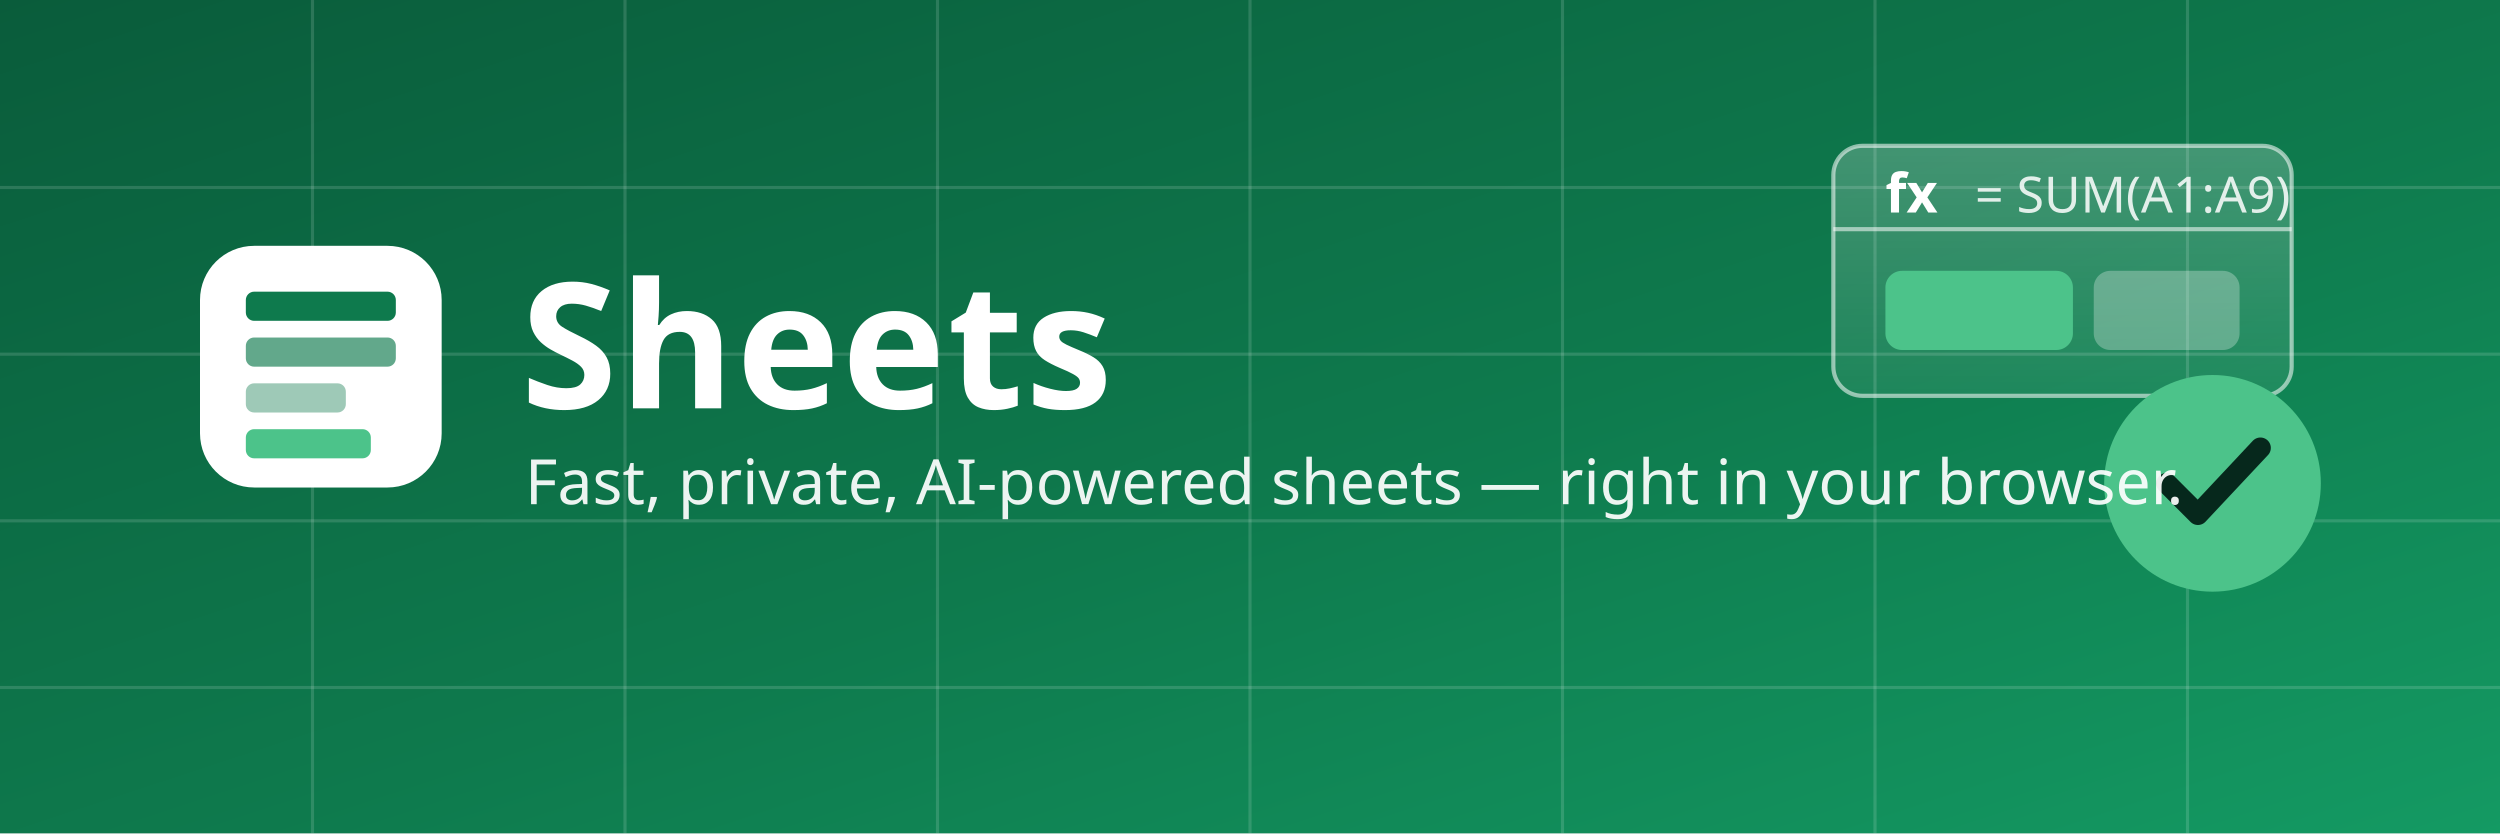
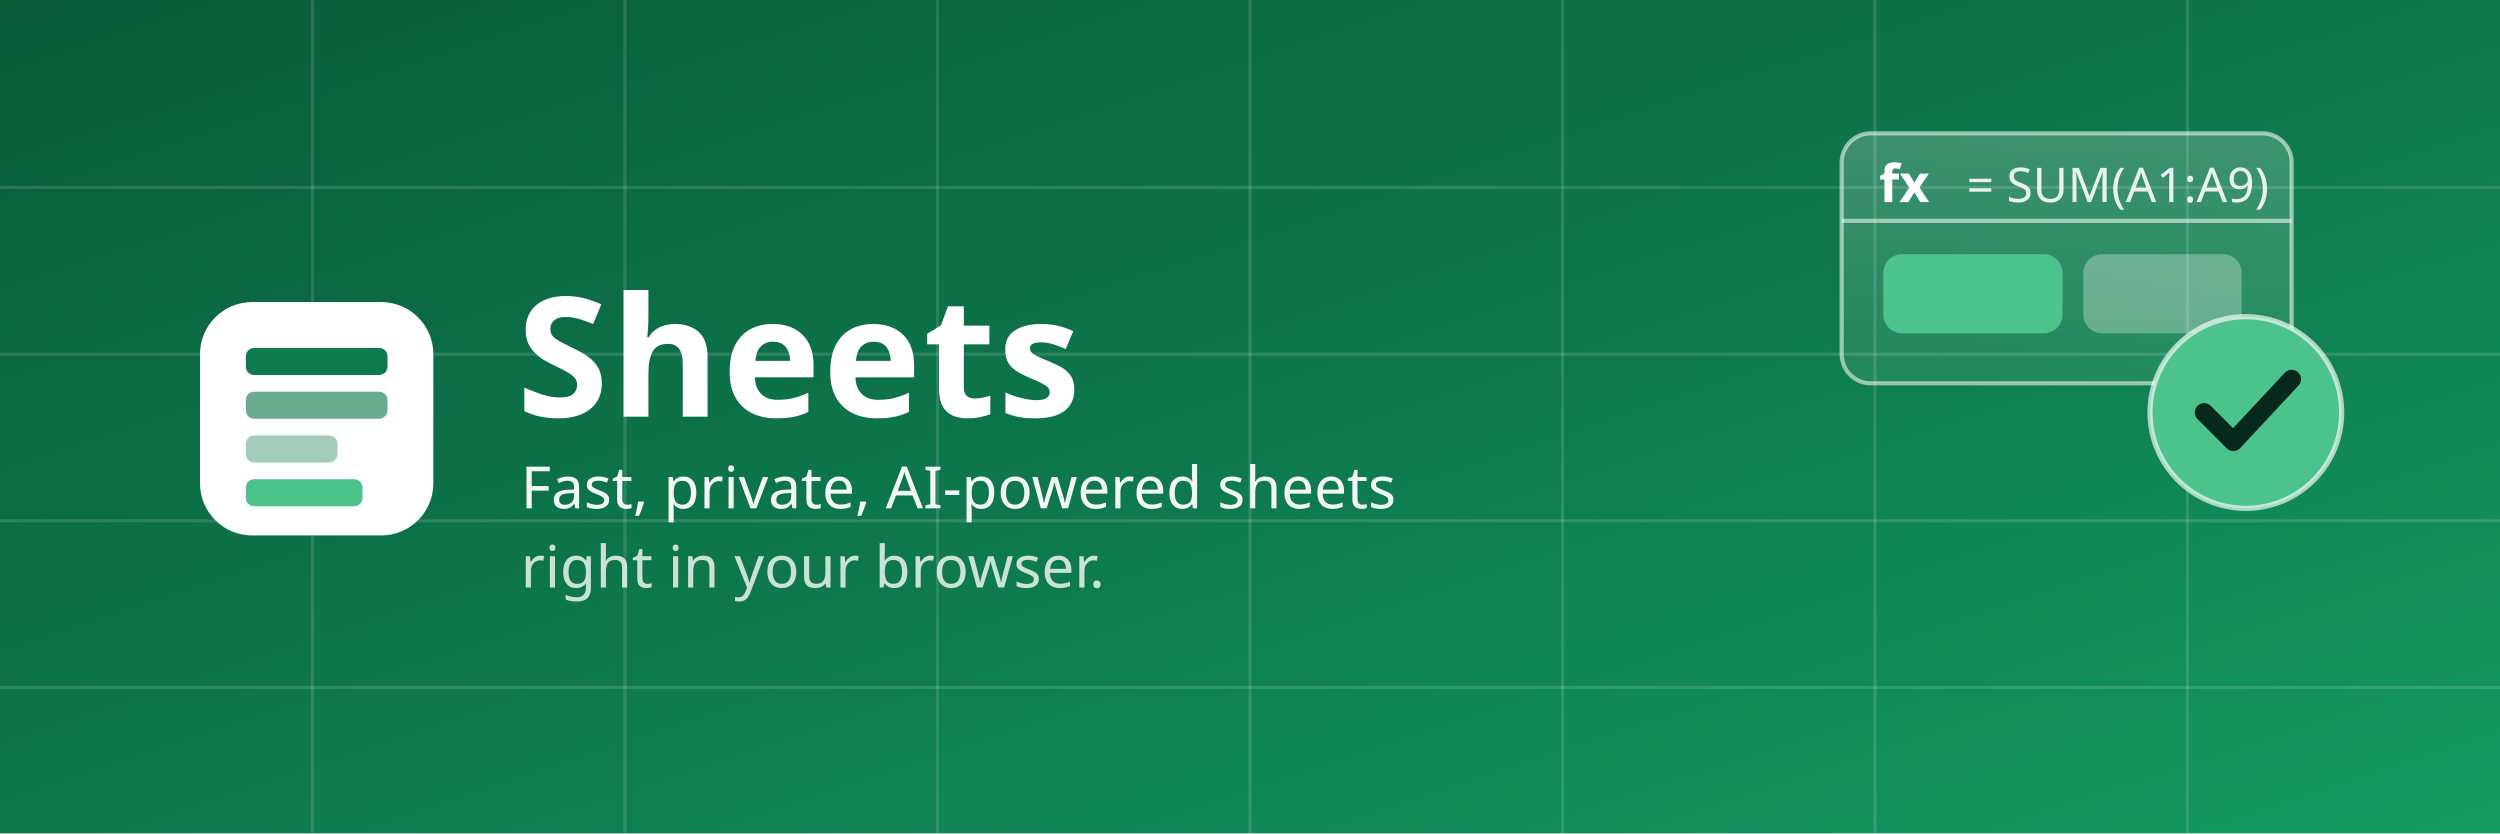
<svg xmlns="http://www.w3.org/2000/svg" width="1200" height="400" viewBox="0 0 1200 400" role="img" aria-label="Sheets — fast, private, AI-powered sheets">
  <defs>
    <linearGradient id="bg" x1="0" y1="0" x2="1" y2="1">
      <stop offset="0" stop-color="#0A5C3B" />
      <stop offset="0.55" stop-color="#0E7A4D" />
      <stop offset="1" stop-color="#149A63" />
    </linearGradient>
-     <linearGradient id="cell" x1="0" y1="0" x2="0" y2="1">
-       <stop offset="0" stop-color="#ffffff" stop-opacity="0.22" />
-       <stop offset="1" stop-color="#ffffff" stop-opacity="0.06" />
+     <linearGradient id="card" x1="0" y1="0" x2="0" y2="1">
+       <stop offset="0" stop-color="#ffffff" stop-opacity="0.20" />
+       <stop offset="1" stop-color="#ffffff" stop-opacity="0.07" />
    </linearGradient>
  </defs>
  <rect width="1200" height="400" fill="url(#bg)" />
-   <g stroke="#ffffff" stroke-opacity="0.14" stroke-width="1.5">
+   <g stroke="#ffffff" stroke-opacity="0.13" stroke-width="1.5">
    <path d="M0 90 H1200 M0 170 H1200 M0 250 H1200 M0 330 H1200" />
    <path d="M150 0 V400 M300 0 V400 M450 0 V400 M600 0 V400 M750 0 V400 M900 0 V400 M1050 0 V400" />
  </g>
  <g>
-     <rect x="880" y="70" width="220" height="120" rx="14" fill="url(#cell)" stroke="#ffffff" stroke-opacity="0.55" stroke-width="2" />
-     <line x1="880" y1="110" x2="1100" y2="110" stroke="#ffffff" stroke-opacity="0.55" stroke-width="2" />
-     <rect x="905" y="130" width="90" height="38" rx="8" fill="#4CC38A" />
-     <rect x="1005" y="130" width="70" height="38" rx="8" fill="#ffffff" fill-opacity="0.28" />
-     <circle cx="1062" cy="232" r="52" fill="#4CC38A" />
-     <path d="M1040 232 l15 15 l30 -32" fill="none" stroke="#06281C" stroke-width="10" stroke-linecap="round" stroke-linejoin="round" />
-     <text x="905" y="102" font-family="Verdana, Geneva, sans-serif" font-size="26" font-weight="bold" fill="#ffffff">fx</text>
-     <text x="948" y="102" font-family="Verdana, Geneva, sans-serif" font-size="24" fill="#ffffff" fill-opacity="0.85">= SUM(A1:A9)</text>
+     <rect x="96" y="145" width="112" height="112" rx="25" fill="#ffffff" />
+     <rect x="118" y="167" width="68" height="13" rx="4" fill="#0E7A4D" />
+     <rect x="118" y="188" width="68" height="13" rx="4" fill="#0E7A4D" fill-opacity="0.62" />
+     <rect x="118" y="209" width="44" height="13" rx="4" fill="#0E7A4D" fill-opacity="0.38" />
+     <rect x="118" y="230" width="56" height="13" rx="4" fill="#4CC38A" />
  </g>
+   <text x="248" y="200" font-family="Verdana, Geneva, sans-serif" font-size="80" font-weight="bold" fill="#ffffff" letter-spacing="1">Sheets</text>
+   <text x="250" y="244" font-family="Verdana, Geneva, sans-serif" font-size="28" fill="#ffffff" fill-opacity="0.94">Fast, private, AI-powered sheets</text>
+   <text x="250" y="282" font-family="Verdana, Geneva, sans-serif" font-size="28" fill="#ffffff" fill-opacity="0.78">right in your browser.</text>
  <g>
-     <rect x="96" y="118" width="116" height="116" rx="26" fill="#ffffff" />
-     <rect x="118" y="140" width="72" height="14" rx="4" fill="#0E7A4D" />
-     <rect x="118" y="162" width="72" height="14" rx="4" fill="#0E7A4D" fill-opacity="0.65" />
-     <rect x="118" y="184" width="48" height="14" rx="4" fill="#0E7A4D" fill-opacity="0.4" />
-     <rect x="118" y="206" width="60" height="14" rx="4" fill="#4CC38A" />
+     <rect x="884" y="64" width="216" height="120" rx="14" fill="url(#card)" stroke="#ffffff" stroke-opacity="0.55" stroke-width="2" />
+     <line x1="884" y1="106" x2="1100" y2="106" stroke="#ffffff" stroke-opacity="0.55" stroke-width="2" />
+     <rect x="904" y="122" width="86" height="38" rx="9" fill="#4CC38A" />
+     <rect x="1000" y="122" width="76" height="38" rx="9" fill="#ffffff" fill-opacity="0.30" />
+     <text x="902" y="97" font-family="Verdana, Geneva, sans-serif" font-size="25" font-weight="bold" fill="#ffffff">fx</text>
+     <text x="944" y="97" font-family="Verdana, Geneva, sans-serif" font-size="23" fill="#ffffff" fill-opacity="0.88">= SUM(A1:A9)</text>
+     <circle cx="1078" cy="198" r="46" fill="#4CC38A" stroke="#ffffff" stroke-opacity="0.65" stroke-width="2.5" />
+     <path d="M1058 198 l14 14 l28 -30" fill="none" stroke="#06281C" stroke-width="9" stroke-linecap="round" stroke-linejoin="round" />
  </g>
-   <text x="250" y="196" font-family="Verdana, Geneva, sans-serif" font-size="84" font-weight="bold" fill="#ffffff" letter-spacing="1">Sheets</text>
-   <text x="252" y="242" font-family="Verdana, Geneva, sans-serif" font-size="30" fill="#ffffff" fill-opacity="0.92">Fast, private, AI-powered sheets — right in your browser.</text>
</svg>
